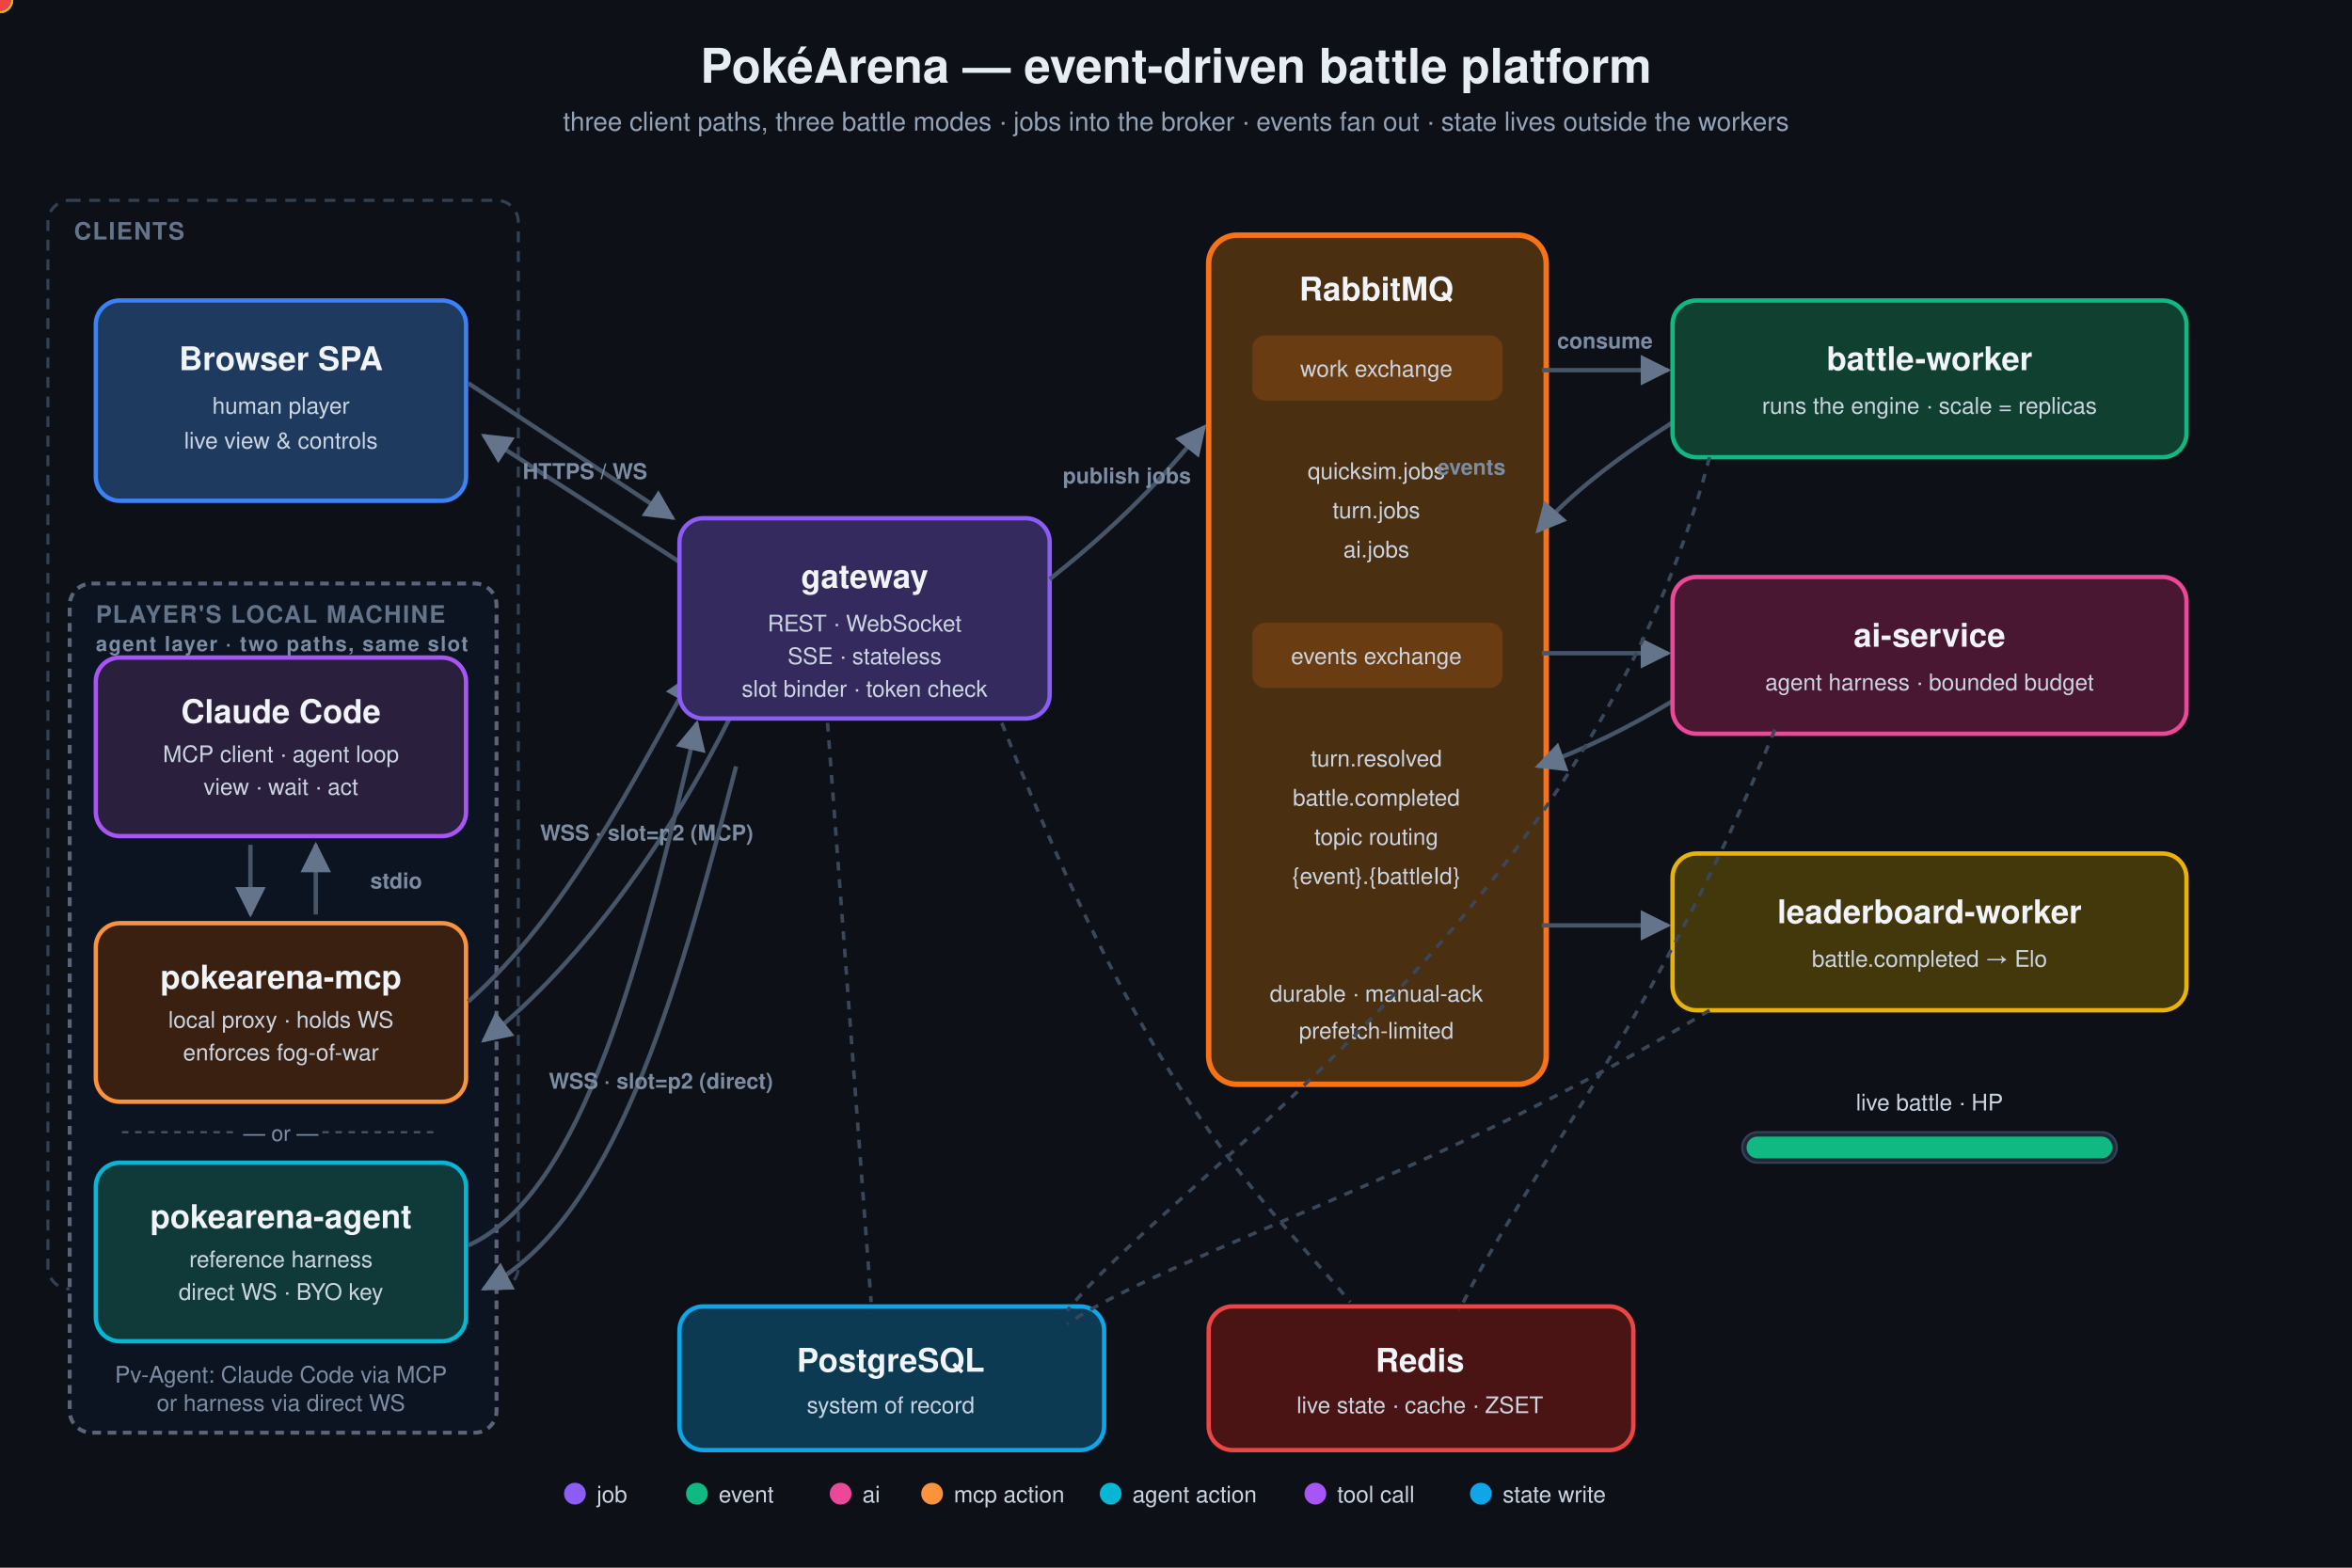
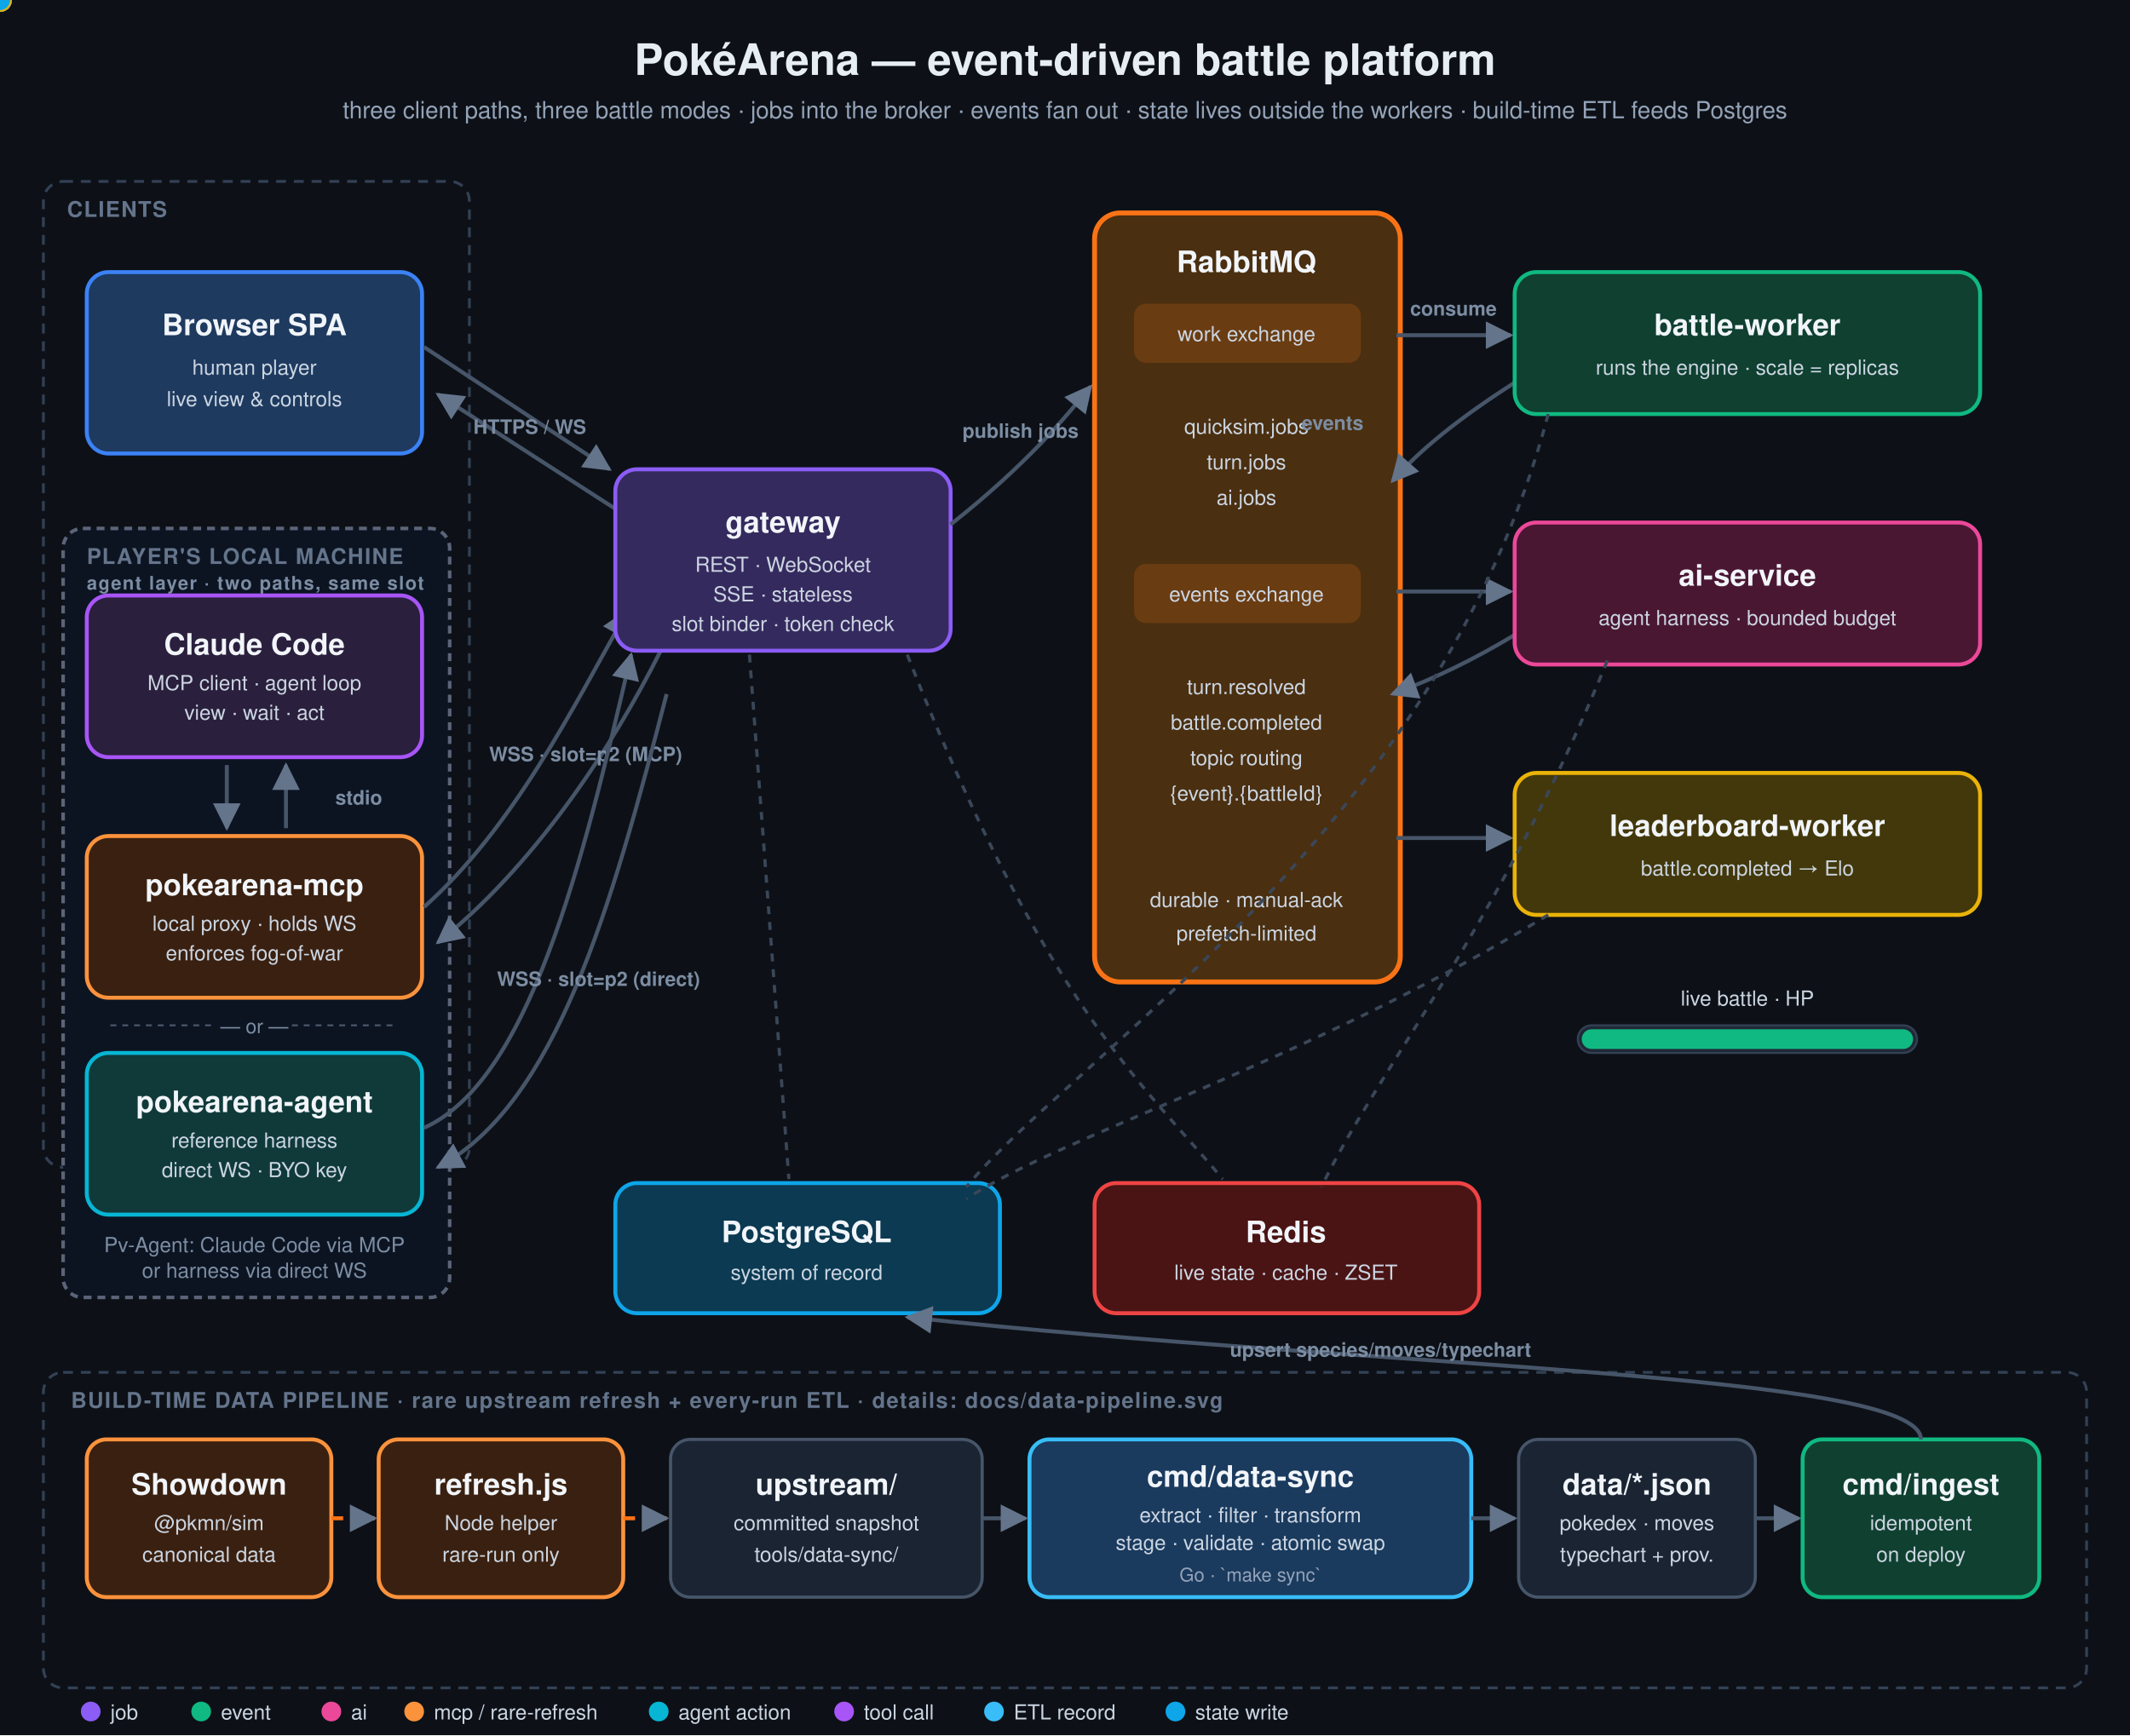
- <svg xmlns="http://www.w3.org/2000/svg" xmlns:xlink="http://www.w3.org/1999/xlink" viewBox="0 0 1080 720" font-family="'Segoe UI', Helvetica, Arial, sans-serif">
+ <svg xmlns="http://www.w3.org/2000/svg" xmlns:xlink="http://www.w3.org/1999/xlink" viewBox="0 0 1080 880" font-family="'Segoe UI', Helvetica, Arial, sans-serif">
  <defs>
    <marker id="arrow" viewBox="0 0 10 10" refX="9" refY="5" markerWidth="7" markerHeight="7" orient="auto-start-reverse">
      <path d="M0,0 L10,5 L0,10 z" fill="#64748b" />
    </marker>
    <style>
      .label   { fill:#f1f5f9; font-weight:700; font-size:15px; }
      .sub     { fill:#cbd5e1; font-size:10.5px; }
      .title   { fill:#e6edf3; font-weight:700; font-size:22px; }
      .tag     { fill:#94a3b8; font-size:12px; }
      .wire    { fill:none; stroke:#475569; stroke-width:2; }
      .wiredim { fill:none; stroke:#3a4759; stroke-width:1.6; stroke-dasharray:4 4; }
      .wlabel  { fill:#7c8da3; font-size:10px; font-weight:600; }
      .frame   { fill:none; stroke:#334155; stroke-width:1.4; stroke-dasharray:5 4; }
      .frametxt{ fill:#64748b; font-size:11px; font-weight:600; letter-spacing:.6px; }
    </style>
  </defs>
-   <rect width="1080" height="720" fill="#0d1117" />
+   <rect width="1080" height="880" fill="#0d1117" />
  <text x="540" y="38" text-anchor="middle" class="title">PokéArena — event-driven battle platform</text>
-   <text x="540" y="60" text-anchor="middle" class="tag">three client paths, three battle modes · jobs into the broker · events fan out · state lives outside the workers</text>
+   <text x="540" y="60" text-anchor="middle" class="tag">three client paths, three battle modes · jobs into the broker · events fan out · state lives outside the workers · build-time ETL feeds Postgres</text>
  <rect x="22" y="92" width="216" height="500" rx="10" class="frame" />
  <text x="34" y="110" class="frametxt">CLIENTS</text>
  <rect x="44" y="138" width="170" height="92" rx="11" fill="#1e3a5f" stroke="#3b82f6" stroke-width="2" />
  <text x="129" y="170" text-anchor="middle" class="label">Browser SPA</text>
  <text x="129" y="190" text-anchor="middle" class="sub">human player</text>
  <text x="129" y="206" text-anchor="middle" class="sub">live view &amp; controls</text>
  <rect x="32" y="268" width="196" height="390" rx="10" fill="#0c1422" stroke="#5b6478" stroke-width="1.8" stroke-dasharray="4 3" />
  <text x="44" y="286" class="frametxt">PLAYER'S LOCAL MACHINE</text>
  <text x="44" y="299" class="frametxt" style="font-size:9.5px; fill:#7c8da3;">agent layer · two paths, same slot</text>
  <rect x="44" y="302" width="170" height="82" rx="11" fill="#2a1f3d" stroke="#a855f7" stroke-width="2" />
  <text x="129" y="332" text-anchor="middle" class="label">Claude Code</text>
  <text x="129" y="350" text-anchor="middle" class="sub">MCP client · agent loop</text>
  <text x="129" y="365" text-anchor="middle" class="sub">view · wait · act</text>
  <path id="p_claude_mcp" class="wire" marker-end="url(#arrow)" d="M115,388 L115,420" />
  <path id="p_mcp_claude" class="wire" marker-end="url(#arrow)" d="M145,420 L145,388" />
  <text x="170" y="408" class="wlabel">stdio</text>
  <rect x="44" y="424" width="170" height="82" rx="11" fill="#3a2010" stroke="#fb923c" stroke-width="2" />
  <text x="129" y="454" text-anchor="middle" class="label">pokearena-mcp</text>
  <text x="129" y="472" text-anchor="middle" class="sub">local proxy · holds WS</text>
  <text x="129" y="487" text-anchor="middle" class="sub">enforces fog-of-war</text>
  <line x1="56" y1="520" x2="110" y2="520" stroke="#475569" stroke-width="1" stroke-dasharray="3 3" />
  <text x="129" y="524" text-anchor="middle" class="sub" style="font-size:10px; fill:#7c8da3;">— or —</text>
  <line x1="148" y1="520" x2="202" y2="520" stroke="#475569" stroke-width="1" stroke-dasharray="3 3" />
  <rect x="44" y="534" width="170" height="82" rx="11" fill="#103a3a" stroke="#06b6d4" stroke-width="2" />
  <text x="129" y="564" text-anchor="middle" class="label">pokearena-agent</text>
  <text x="129" y="582" text-anchor="middle" class="sub">reference harness</text>
  <text x="129" y="597" text-anchor="middle" class="sub">direct WS · BYO key</text>
  <text x="129" y="635" text-anchor="middle" class="sub" style="font-size:10.5px; fill:#7c8da3;">Pv-Agent: Claude Code via MCP</text>
  <text x="129" y="648" text-anchor="middle" class="sub" style="font-size:10.5px; fill:#7c8da3;">or harness via direct WS</text>
  <path id="p_bg" class="wire" marker-end="url(#arrow)" d="M215,176 L309,238" />
  <path id="p_gb" class="wire" marker-end="url(#arrow)" d="M315,260 L222,200" />
  <text x="240" y="220" class="wlabel">HTTPS / WS</text>
  <path id="p_mg" class="wire" marker-end="url(#arrow)" d="M215,460 C260,420 290,360 318,310" />
  <path id="p_gm" class="wire" marker-end="url(#arrow)" d="M335,330 C310,380 270,440 222,478" />
  <text x="248" y="386" class="wlabel">WSS · slot=p2 (MCP)</text>
  <path id="p_ag" class="wire" marker-end="url(#arrow)" d="M215,572 C268,548 295,440 320,332" />
  <path id="p_ga" class="wire" marker-end="url(#arrow)" d="M338,352 C310,460 282,560 222,592" />
  <text x="252" y="500" class="wlabel">WSS · slot=p2 (direct)</text>
  <rect x="312" y="238" width="170" height="92" rx="11" fill="#352a5e" stroke="#8b5cf6" stroke-width="2" />
  <text x="397" y="270" text-anchor="middle" class="label">gateway</text>
  <text x="397" y="290" text-anchor="middle" class="sub">REST · WebSocket</text>
  <text x="397" y="305" text-anchor="middle" class="sub">SSE · stateless</text>
  <text x="397" y="320" text-anchor="middle" class="sub">slot binder · token check</text>
  <path id="p_gw" class="wire" marker-end="url(#arrow)" d="M482,266 C520,236 540,212 553,196" />
  <text x="488" y="222" class="wlabel">publish jobs</text>
  <rect x="555" y="108" width="155" height="390" rx="13" fill="#4a2f10" stroke="#f97316" stroke-width="2.5">
    <animate attributeName="stroke-width" values="2.5;4;2.5" dur="2.4s" repeatCount="indefinite" />
  </rect>
  <text x="632" y="138" text-anchor="middle" class="label">RabbitMQ</text>
  <rect x="575" y="154" width="115" height="30" rx="6" fill="#f97316" opacity="0.18" />
  <text x="632" y="173" text-anchor="middle" class="sub">work exchange</text>
  <text x="632" y="220" text-anchor="middle" class="sub">quicksim.jobs</text>
  <text x="632" y="238" text-anchor="middle" class="sub">turn.jobs</text>
  <text x="632" y="256" text-anchor="middle" class="sub">ai.jobs</text>
  <rect x="575" y="286" width="115" height="30" rx="6" fill="#f97316" opacity="0.18" />
  <text x="632" y="305" text-anchor="middle" class="sub">events exchange</text>
  <text x="632" y="352" text-anchor="middle" class="sub">turn.resolved</text>
  <text x="632" y="370" text-anchor="middle" class="sub">battle.completed</text>
  <text x="632" y="388" text-anchor="middle" class="sub">topic routing</text>
  <text x="632" y="406" text-anchor="middle" class="sub">{event}.{battleId}</text>
  <text x="632" y="460" text-anchor="middle" class="sub">durable · manual-ack</text>
  <text x="632" y="477" text-anchor="middle" class="sub">prefetch-limited</text>
  <path id="p_wbw" class="wire" marker-end="url(#arrow)" d="M708,170 L766,170" />
  <path id="p_wai" class="wire" marker-end="url(#arrow)" d="M708,300 L766,300" />
  <text x="715" y="160" class="wlabel">consume</text>
  <path id="p_bwev" class="wire" marker-end="url(#arrow)" d="M768,194 C740,212 720,228 706,244" />
  <path id="p_aiev" class="wire" marker-end="url(#arrow)" d="M768,322 C748,334 728,344 706,352" />
  <text x="660" y="218" class="wlabel">events</text>
  <path id="p_wlb" class="wire" marker-end="url(#arrow)" d="M708,425 L766,425" />
  <rect x="768" y="138" width="236" height="72" rx="11" fill="#0f4030" stroke="#10b981" stroke-width="2" />
  <text x="886" y="170" text-anchor="middle" class="label">battle-worker</text>
  <text x="886" y="190" text-anchor="middle" class="sub">runs the engine · scale = replicas</text>
  <rect x="768" y="265" width="236" height="72" rx="11" fill="#4a1733" stroke="#ec4899" stroke-width="2" />
  <text x="886" y="297" text-anchor="middle" class="label">ai-service</text>
  <text x="886" y="317" text-anchor="middle" class="sub">agent harness · bounded budget</text>
  <rect x="768" y="392" width="236" height="72" rx="11" fill="#43380b" stroke="#eab308" stroke-width="2" />
  <text x="886" y="424" text-anchor="middle" class="label">leaderboard-worker</text>
  <text x="886" y="444" text-anchor="middle" class="sub">battle.completed → Elo</text>
  <rect x="312" y="600" width="195" height="66" rx="11" fill="#0b3a52" stroke="#0ea5e9" stroke-width="2" />
  <text x="409" y="630" text-anchor="middle" class="label">PostgreSQL</text>
  <text x="409" y="649" text-anchor="middle" class="sub">system of record</text>
  <rect x="555" y="600" width="195" height="66" rx="11" fill="#4a1414" stroke="#ef4444" stroke-width="2" />
  <text x="652" y="630" text-anchor="middle" class="label">Redis</text>
  <text x="652" y="649" text-anchor="middle" class="sub">live state · cache · ZSET</text>
  <path id="p_gpg" class="wiredim" d="M380,332 L400,598" />
  <path id="p_grd" class="wiredim" d="M460,332 C530,510 580,550 620,598" />
  <path id="p_bwdb" class="wiredim" d="M785,210 C730,420 540,540 490,602" />
  <path id="p_lbdb" class="wiredim" d="M785,464 C660,540 540,575 490,608" />
  <path id="p_aird" class="wiredim" d="M815,335 C760,470 700,540 670,602" />
  <text x="886" y="510" text-anchor="middle" class="sub">live battle · HP</text>
  <rect x="800" y="520" width="172" height="14" rx="7" fill="#1f2937" stroke="#334155" />
  <rect x="802" y="522" width="168" height="10" rx="5" fill="#10b981">
    <animate attributeName="width" values="168;168;14;14;168" keyTimes="0;0.15;0.7;0.85;1" dur="6s" repeatCount="indefinite" />
    <animate attributeName="fill" values="#10b981;#10b981;#ef4444;#ef4444;#10b981" keyTimes="0;0.4;0.7;0.85;1" dur="6s" repeatCount="indefinite" />
  </rect>
  <circle r="6" fill="#8b5cf6">
    <animateMotion dur="3.6s" repeatCount="indefinite" begin="0s">
      <mpath xlink:href="#p_bg" />
    </animateMotion>
  </circle>
  <circle r="5" fill="#3b82f6">
    <animateMotion dur="3.2s" repeatCount="indefinite" begin="2.4s">
      <mpath xlink:href="#p_gb" />
    </animateMotion>
  </circle>
  <circle r="5" fill="#a855f7">
    <animateMotion dur="1.6s" repeatCount="indefinite" begin="0s">
      <mpath xlink:href="#p_claude_mcp" />
    </animateMotion>
  </circle>
  <circle r="5" fill="#fb923c">
    <animateMotion dur="1.6s" repeatCount="indefinite" begin="0.8s">
      <mpath xlink:href="#p_mcp_claude" />
    </animateMotion>
  </circle>
  <circle r="6" fill="#fb923c">
    <animateMotion dur="3.4s" repeatCount="indefinite" begin="0.6s">
      <mpath xlink:href="#p_mg" />
    </animateMotion>
  </circle>
  <circle r="6" fill="#8b5cf6">
    <animateMotion dur="3.4s" repeatCount="indefinite" begin="2.2s">
      <mpath xlink:href="#p_gm" />
    </animateMotion>
  </circle>
  <circle r="6" fill="#06b6d4">
    <animateMotion dur="3.6s" repeatCount="indefinite" begin="1.4s">
      <mpath xlink:href="#p_ag" />
    </animateMotion>
  </circle>
  <circle r="6" fill="#8b5cf6">
    <animateMotion dur="3.6s" repeatCount="indefinite" begin="3.0s">
      <mpath xlink:href="#p_ga" />
    </animateMotion>
  </circle>
  <circle r="6" fill="#8b5cf6">
    <animateMotion dur="3.6s" repeatCount="indefinite" begin="1.0s">
      <mpath xlink:href="#p_gw" />
    </animateMotion>
  </circle>
  <circle r="6" fill="#8b5cf6">
    <animateMotion dur="3.6s" repeatCount="indefinite" begin="2.0s">
      <mpath xlink:href="#p_wbw" />
    </animateMotion>
  </circle>
  <circle r="6" fill="#ec4899">
    <animateMotion dur="2.6s" repeatCount="indefinite" begin="0.4s">
      <mpath xlink:href="#p_wai" />
    </animateMotion>
  </circle>
  <circle r="6" fill="#10b981">
    <animateMotion dur="2.8s" repeatCount="indefinite" begin="0.2s">
      <mpath xlink:href="#p_bwev" />
    </animateMotion>
  </circle>
  <circle r="6" fill="#ec4899">
    <animateMotion dur="2.6s" repeatCount="indefinite" begin="1.7s">
      <mpath xlink:href="#p_aiev" />
    </animateMotion>
  </circle>
  <circle r="6" fill="#10b981">
    <animateMotion dur="2.8s" repeatCount="indefinite" begin="1.6s">
      <mpath xlink:href="#p_wlb" />
    </animateMotion>
  </circle>
  <circle r="6" fill="#eab308">
    <animateMotion dur="2.8s" repeatCount="indefinite" begin="0.9s">
      <mpath xlink:href="#p_wlb" />
    </animateMotion>
  </circle>
  <circle r="5" fill="#0ea5e9">
    <animateMotion dur="2.4s" repeatCount="indefinite" begin="0.6s">
      <mpath xlink:href="#p_bwdb" />
    </animateMotion>
  </circle>
  <circle r="5" fill="#ef4444">
    <animateMotion dur="2.4s" repeatCount="indefinite" begin="1.5s">
      <mpath xlink:href="#p_aird" />
    </animateMotion>
  </circle>
  <circle r="5" fill="#0ea5e9">
    <animateMotion dur="3s" repeatCount="indefinite" begin="0.3s">
      <mpath xlink:href="#p_gpg" />
    </animateMotion>
  </circle>
  <circle r="5" fill="#ef4444">
    <animateMotion dur="3s" repeatCount="indefinite" begin="1.9s">
      <mpath xlink:href="#p_grd" />
    </animateMotion>
  </circle>
-   <g transform="translate(258,690)">
+   <rect x="22" y="696" width="1036" height="160" rx="10" class="frame" />
+   <text x="36" y="714" class="frametxt">BUILD-TIME DATA PIPELINE · rare upstream refresh + every-run ETL · details: docs/data-pipeline.svg</text>
+   <rect x="44" y="730" width="124" height="80" rx="10" fill="#3a2010" stroke="#fb923c" stroke-width="2" />
+   <text x="106" y="758" text-anchor="middle" class="label">Showdown</text>
+   <text x="106" y="776" text-anchor="middle" class="sub">@pkmn/sim</text>
+   <text x="106" y="792" text-anchor="middle" class="sub">canonical data</text>
+   <rect x="192" y="730" width="124" height="80" rx="10" fill="#3a2010" stroke="#fb923c" stroke-width="2" />
+   <text x="254" y="758" text-anchor="middle" class="label">refresh.js</text>
+   <text x="254" y="776" text-anchor="middle" class="sub">Node helper</text>
+   <text x="254" y="792" text-anchor="middle" class="sub">rare-run only</text>
+   <rect x="340" y="730" width="158" height="80" rx="10" fill="#1a2433" stroke="#475569" stroke-width="1.6" />
+   <text x="419" y="758" text-anchor="middle" class="label">upstream/</text>
+   <text x="419" y="776" text-anchor="middle" class="sub">committed snapshot</text>
+   <text x="419" y="792" text-anchor="middle" class="sub">tools/data-sync/</text>
+   <rect x="522" y="730" width="224" height="80" rx="10" fill="#1a3a5e" stroke="#38bdf8" stroke-width="2" />
+   <text x="634" y="754" text-anchor="middle" class="label">cmd/data-sync</text>
+   <text x="634" y="772" text-anchor="middle" class="sub">extract · filter · transform</text>
+   <text x="634" y="786" text-anchor="middle" class="sub">stage · validate · atomic swap</text>
+   <text x="634" y="802" text-anchor="middle" class="tag" style="font-size:9.5px;">Go · `make sync`</text>
+   <rect x="770" y="730" width="120" height="80" rx="10" fill="#1a2433" stroke="#475569" stroke-width="1.6" />
+   <text x="830" y="758" text-anchor="middle" class="label">data/*.json</text>
+   <text x="830" y="776" text-anchor="middle" class="sub">pokedex · moves</text>
+   <text x="830" y="792" text-anchor="middle" class="sub">typechart + prov.</text>
+   <rect x="914" y="730" width="120" height="80" rx="10" fill="#0f4030" stroke="#10b981" stroke-width="2" />
+   <text x="974" y="758" text-anchor="middle" class="label">cmd/ingest</text>
+   <text x="974" y="776" text-anchor="middle" class="sub">idempotent</text>
+   <text x="974" y="792" text-anchor="middle" class="sub">on deploy</text>
+   <path id="p_etl_a" class="wire" marker-end="url(#arrow)" style="stroke:#f97316; stroke-dasharray:6 4;" d="M168,770 L190,770" />
+   <path id="p_etl_b" class="wire" marker-end="url(#arrow)" style="stroke:#f97316; stroke-dasharray:6 4;" d="M316,770 L338,770" />
+   <path id="p_etl_c" class="wire" marker-end="url(#arrow)" d="M498,770 L520,770" />
+   <path id="p_etl_d" class="wire" marker-end="url(#arrow)" d="M746,770 L768,770" />
+   <path id="p_etl_e" class="wire" marker-end="url(#arrow)" d="M890,770 L912,770" />
+   <path id="p_etl_pg" class="wire" marker-end="url(#arrow)" d="M974,730 C974,696 700,694 460,668" />
+   <text x="700" y="688" text-anchor="middle" class="wlabel">upsert species/moves/typechart</text>
+   <circle r="5" fill="#fb923c">
+     <animateMotion dur="6s" repeatCount="indefinite" begin="0s">
+       <mpath xlink:href="#p_etl_a" />
+     </animateMotion>
+   </circle>
+   <circle r="5" fill="#fb923c">
+     <animateMotion dur="6s" repeatCount="indefinite" begin="3s">
+       <mpath xlink:href="#p_etl_b" />
+     </animateMotion>
+   </circle>
+   <circle r="5" fill="#38bdf8">
+     <animateMotion dur="2.4s" repeatCount="indefinite" begin="0.2s">
+       <mpath xlink:href="#p_etl_c" />
+     </animateMotion>
+   </circle>
+   <circle r="5" fill="#38bdf8">
+     <animateMotion dur="2.4s" repeatCount="indefinite" begin="1.0s">
+       <mpath xlink:href="#p_etl_d" />
+     </animateMotion>
+   </circle>
+   <circle r="5" fill="#10b981">
+     <animateMotion dur="2.4s" repeatCount="indefinite" begin="1.8s">
+       <mpath xlink:href="#p_etl_e" />
+     </animateMotion>
+   </circle>
+   <circle r="5" fill="#0ea5e9">
+     <animateMotion dur="3.2s" repeatCount="indefinite" begin="2.4s">
+       <mpath xlink:href="#p_etl_pg" />
+     </animateMotion>
+   </circle>
+   <g transform="translate(40,872)">
    <circle cx="6" cy="-4" r="5" fill="#8b5cf6" />
    <text x="16" y="0" class="sub">job</text>
    <circle cx="62" cy="-4" r="5" fill="#10b981" />
    <text x="72" y="0" class="sub">event</text>
    <circle cx="128" cy="-4" r="5" fill="#ec4899" />
    <text x="138" y="0" class="sub">ai</text>
    <circle cx="170" cy="-4" r="5" fill="#fb923c" />
-     <text x="180" y="0" class="sub">mcp action</text>
-     <circle cx="252" cy="-4" r="5" fill="#06b6d4" />
-     <text x="262" y="0" class="sub">agent action</text>
-     <circle cx="346" cy="-4" r="5" fill="#a855f7" />
-     <text x="356" y="0" class="sub">tool call</text>
-     <circle cx="422" cy="-4" r="5" fill="#0ea5e9" />
-     <text x="432" y="0" class="sub">state write</text>
+     <text x="180" y="0" class="sub">mcp / rare-refresh</text>
+     <circle cx="294" cy="-4" r="5" fill="#06b6d4" />
+     <text x="304" y="0" class="sub">agent action</text>
+     <circle cx="388" cy="-4" r="5" fill="#a855f7" />
+     <text x="398" y="0" class="sub">tool call</text>
+     <circle cx="464" cy="-4" r="5" fill="#38bdf8" />
+     <text x="474" y="0" class="sub">ETL record</text>
+     <circle cx="556" cy="-4" r="5" fill="#0ea5e9" />
+     <text x="566" y="0" class="sub">state write</text>
  </g>
</svg>
